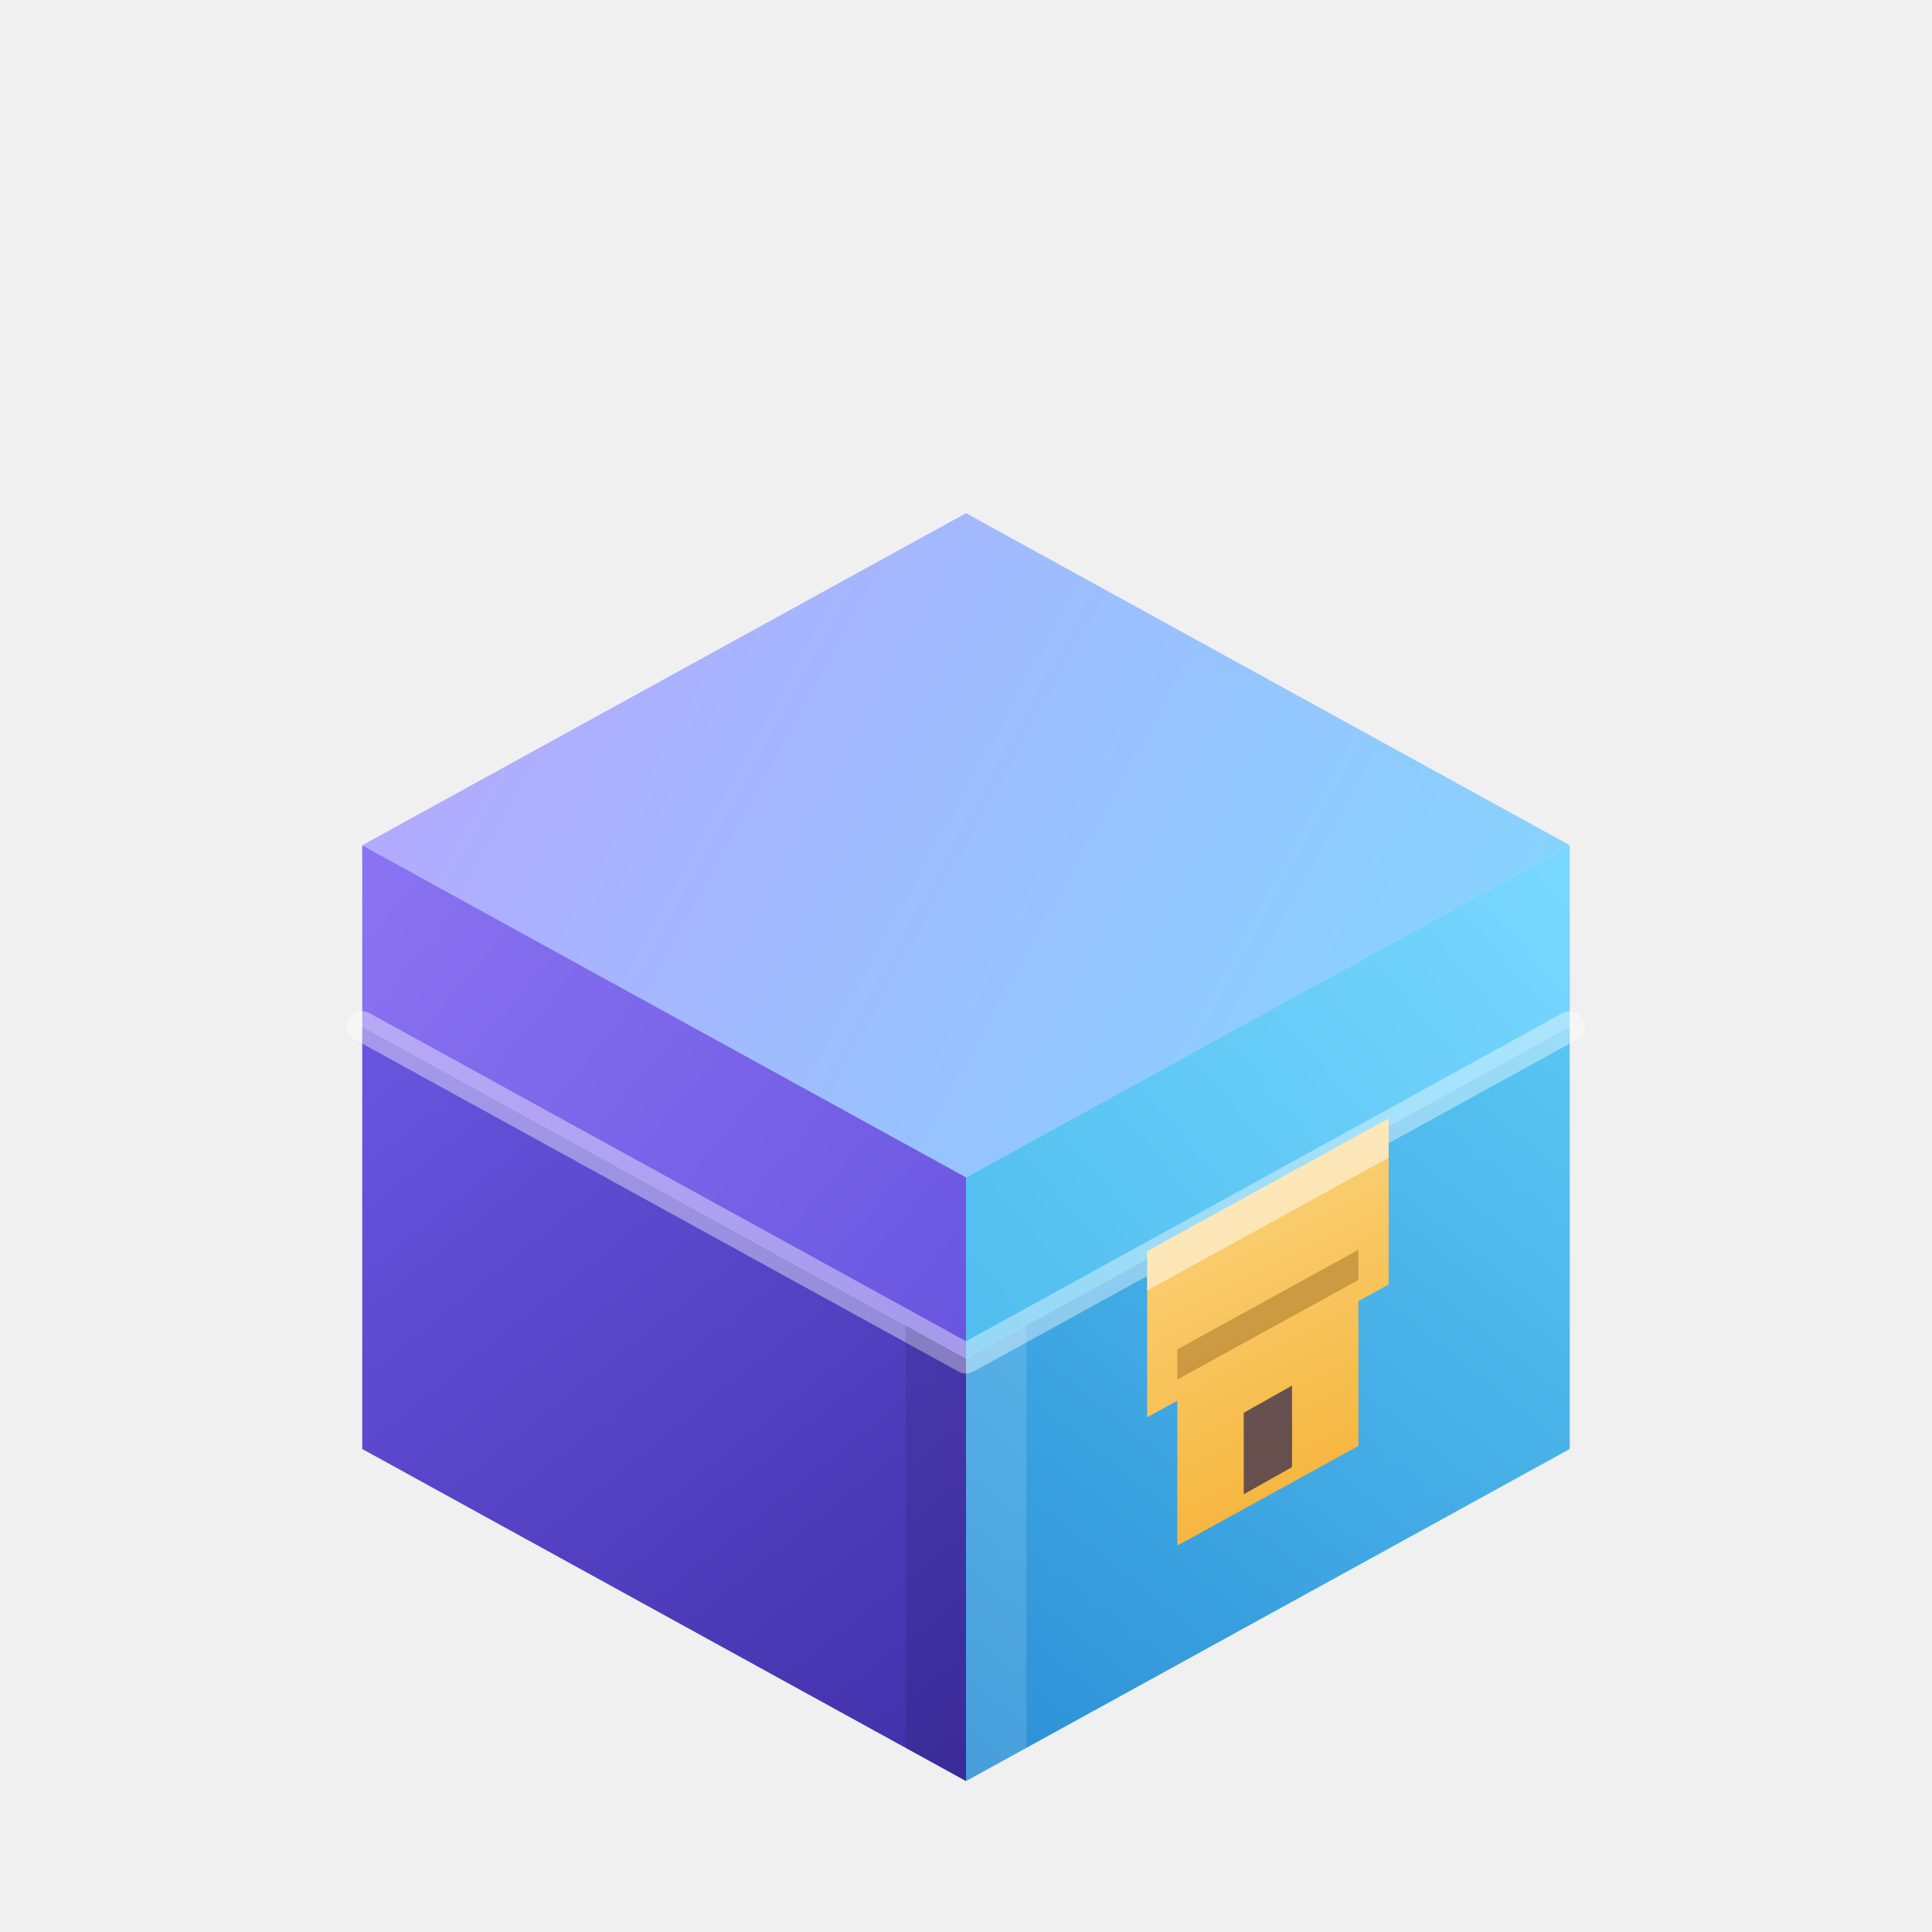
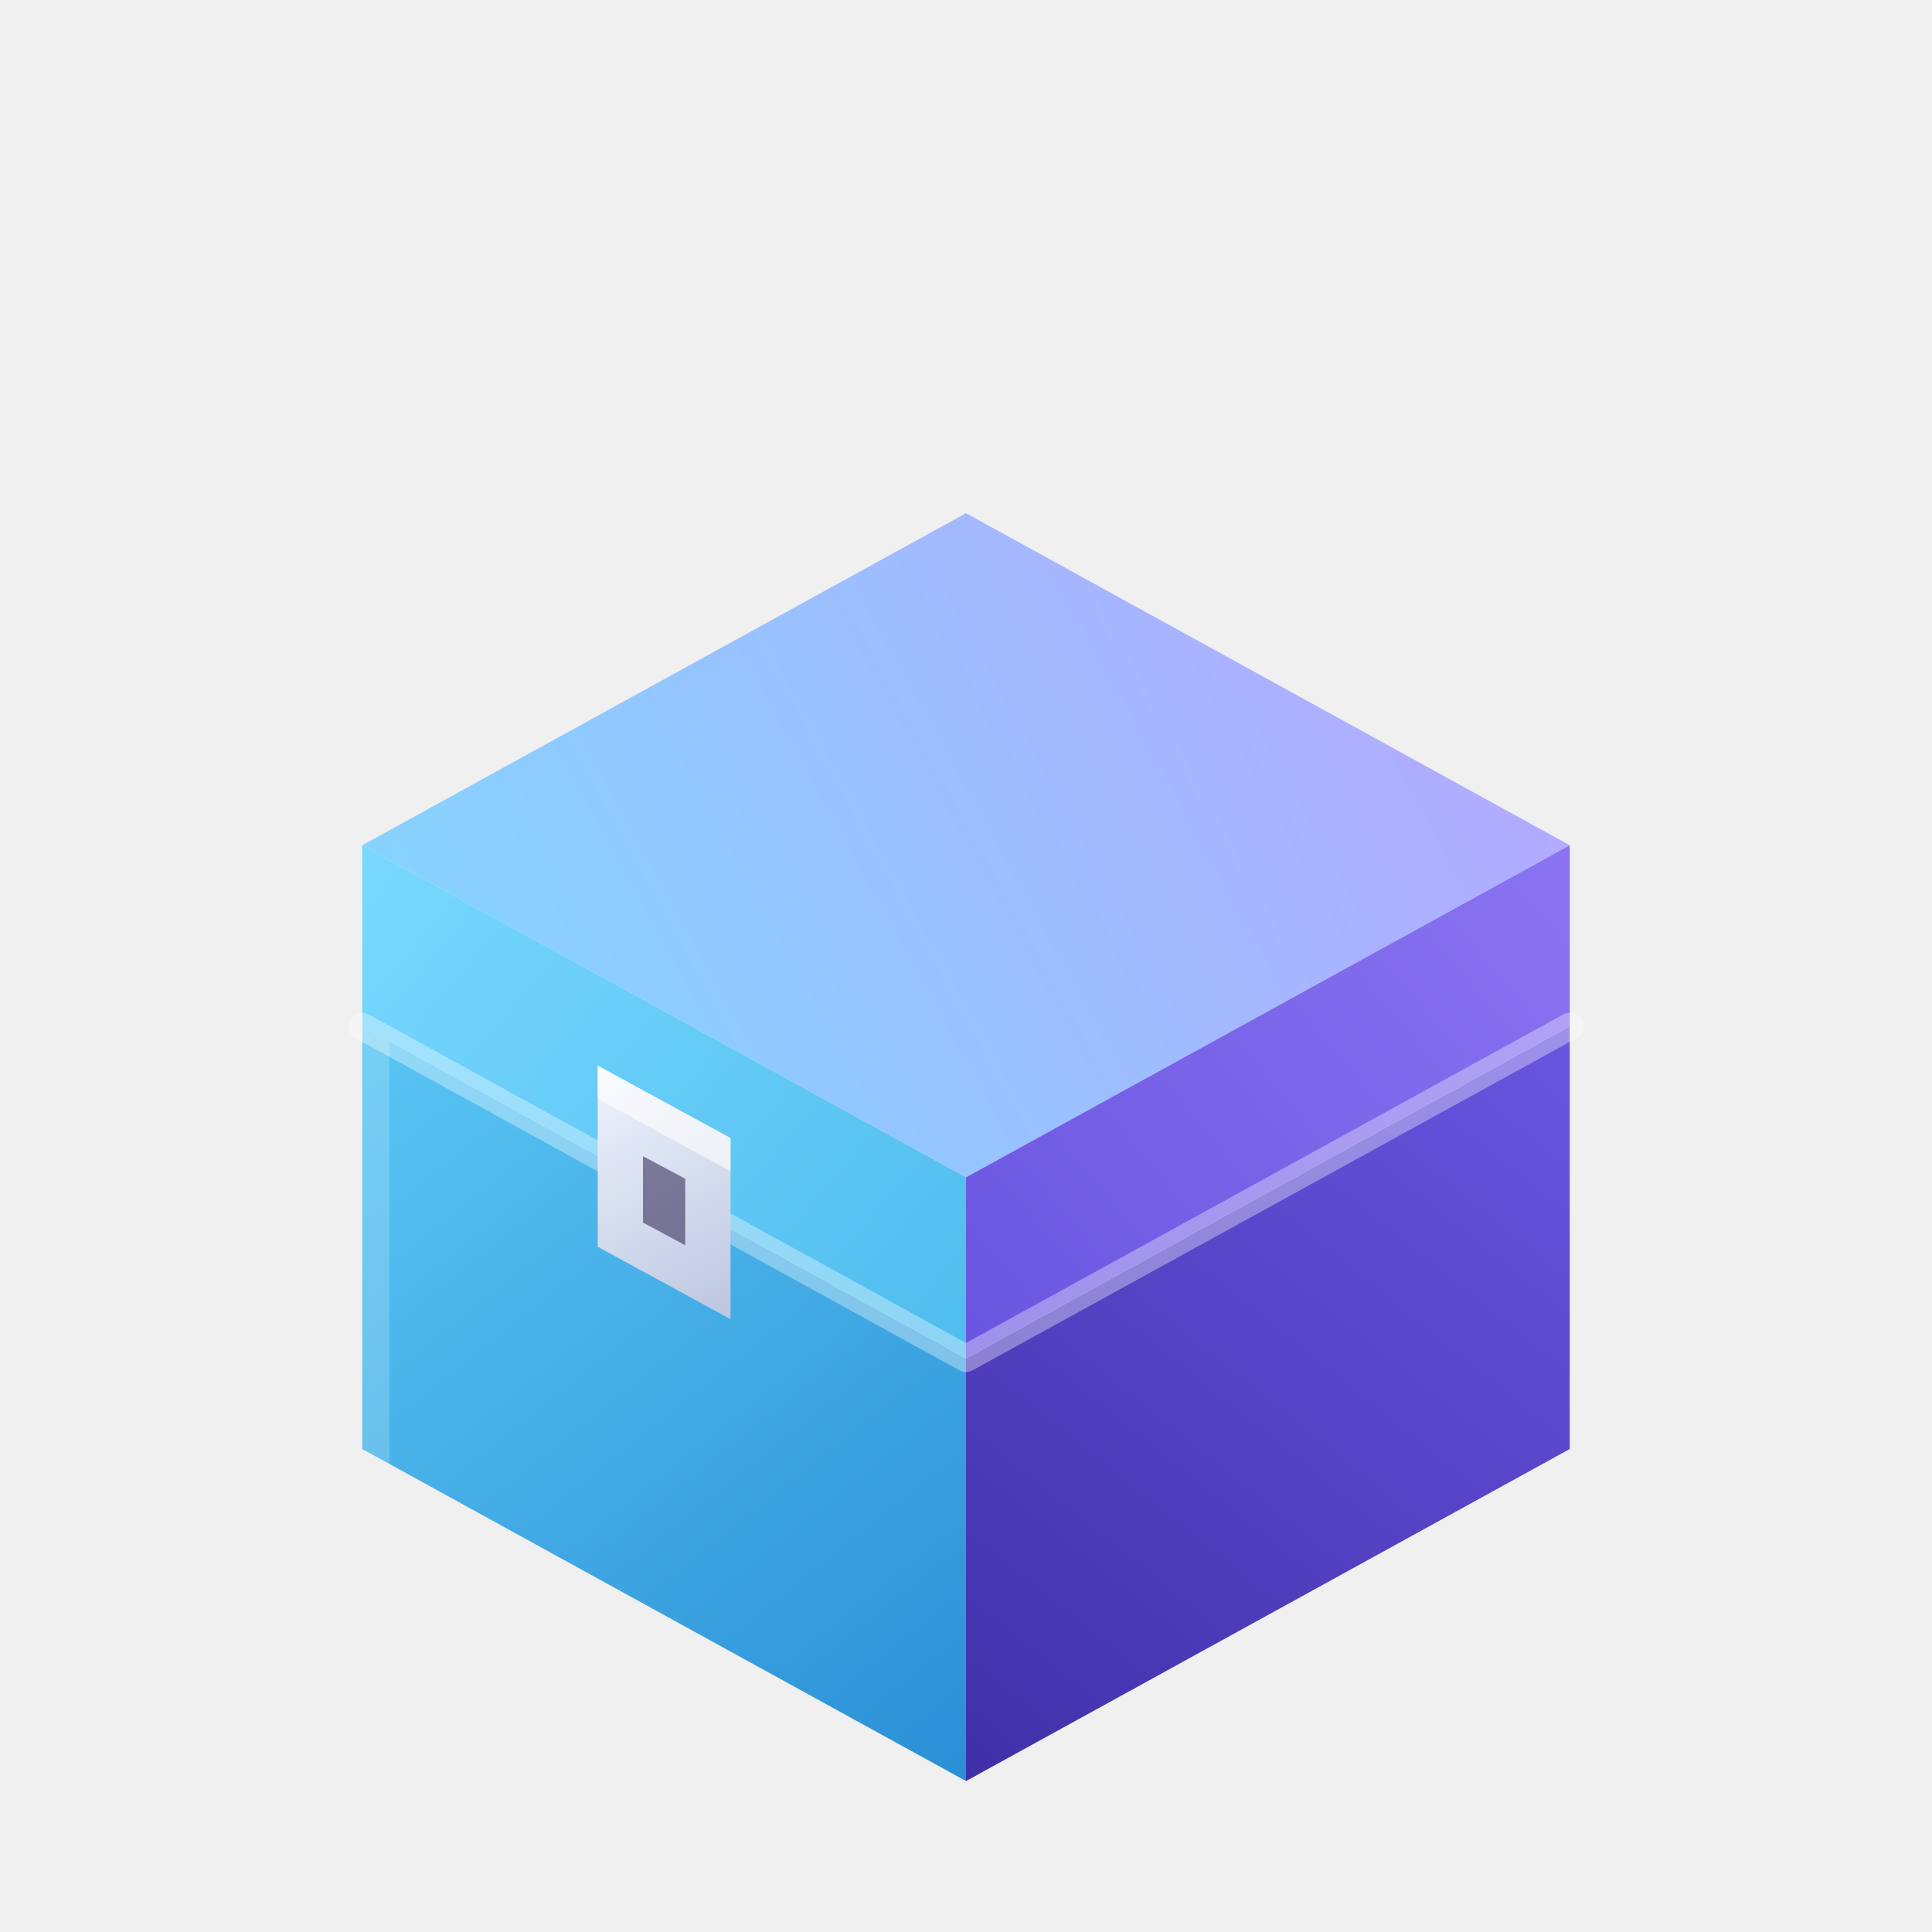
<svg xmlns="http://www.w3.org/2000/svg" viewBox="0 0 128 128" width="128" height="128" role="img" aria-label="Chest Solutions">
  <defs>
-     <linearGradient id="cs-top" x1="24" y1="34" x2="104" y2="78" gradientUnits="userSpaceOnUse">
+     <linearGradient id="cs-top" x1="104" y1="34" x2="24" y2="78" gradientUnits="userSpaceOnUse">
      <stop offset="0" stop-color="#b9a4ff" />
      <stop offset="1" stop-color="#7fd9ff" />
    </linearGradient>
-     <linearGradient id="cs-l-lid" x1="24" y1="56" x2="64" y2="90" gradientUnits="userSpaceOnUse">
+     <linearGradient id="cs-f-lid" x1="64" y1="90" x2="24" y2="56" gradientUnits="userSpaceOnUse">
+       <stop offset="0" stop-color="#4fbdee" />
+       <stop offset="1" stop-color="#79d8ff" />
+     </linearGradient>
+     <linearGradient id="cs-f-body" x1="64" y1="118" x2="24" y2="68" gradientUnits="userSpaceOnUse">
+       <stop offset="0" stop-color="#2b8fd6" />
+       <stop offset="1" stop-color="#59c6f3" />
+     </linearGradient>
+     <linearGradient id="cs-s-lid" x1="104" y1="56" x2="64" y2="90" gradientUnits="userSpaceOnUse">
      <stop offset="0" stop-color="#8a74f2" />
      <stop offset="1" stop-color="#6a55e0" />
    </linearGradient>
-     <linearGradient id="cs-l-body" x1="24" y1="68" x2="64" y2="118" gradientUnits="userSpaceOnUse">
+     <linearGradient id="cs-s-body" x1="104" y1="68" x2="64" y2="118" gradientUnits="userSpaceOnUse">
      <stop offset="0" stop-color="#6a55e0" />
      <stop offset="1" stop-color="#3f30a8" />
    </linearGradient>
-     <linearGradient id="cs-r-lid" x1="64" y1="90" x2="104" y2="56" gradientUnits="userSpaceOnUse">
-       <stop offset="0" stop-color="#4fbdee" />
-       <stop offset="1" stop-color="#79d8ff" />
-     </linearGradient>
-     <linearGradient id="cs-r-body" x1="64" y1="118" x2="104" y2="68" gradientUnits="userSpaceOnUse">
-       <stop offset="0" stop-color="#2b8fd6" />
-       <stop offset="1" stop-color="#59c6f3" />
-     </linearGradient>
-     <linearGradient id="cs-gold" x1="76" y1="60" x2="94" y2="96" gradientUnits="userSpaceOnUse">
-       <stop offset="0" stop-color="#ffe9a8" />
-       <stop offset="1" stop-color="#f5b53c" />
+     <linearGradient id="cs-latch" x1="39" y1="70" x2="49" y2="88" gradientUnits="userSpaceOnUse">
+       <stop offset="0" stop-color="#f2f6ff" />
+       <stop offset="1" stop-color="#b9c4de" />
    </linearGradient>
  </defs>
  <path d="M64 34 104 56 64 78 24 56Z" fill="url(#cs-top)" />
-   <path d="M24 56 64 78v12L24 68Z" fill="url(#cs-l-lid)" />
-   <path d="M64 78 104 56v12L64 90Z" fill="url(#cs-r-lid)" />
-   <path d="M24 68 64 90v28L24 96Z" fill="url(#cs-l-body)" />
-   <path d="M64 90 104 68v28l-40 22Z" fill="url(#cs-r-body)" />
-   <path d="M24 68 64 90 104 68" fill="none" stroke="#ffffff" stroke-opacity="0.4" stroke-width="2" stroke-linejoin="round" stroke-linecap="round" />
-   <path d="M76 82.9 92 74.1v11l-16 8.8Z" fill="url(#cs-gold)" />
-   <path d="M78 89.4 90 82.8v13l-12 6.6Z" fill="url(#cs-gold)" />
-   <path d="M76 82.9 92 74.1v2.6l-16 8.8Z" fill="#ffffff" fill-opacity="0.5" />
-   <path d="M78 89.4 90 82.8v2l-12 6.6Z" fill="#7a4a10" fill-opacity="0.35" />
-   <path d="M82.4 93.6 85.6 91.8v5.4l-3.2 1.8Z" fill="#2a2350" fill-opacity="0.7" />
-   <path d="M64 90 68 87.8v28L64 118Z" fill="#ffffff" fill-opacity="0.13" />
-   <path d="M64 90 60 87.8v28L64 118Z" fill="#000000" fill-opacity="0.1" />
+   <path d="M24 56 64 78v12L24 68Z" fill="url(#cs-f-lid)" />
+   <path d="M64 78 104 56v12L64 90Z" fill="url(#cs-s-lid)" />
+   <path d="M24 68 64 90v28L24 96Z" fill="url(#cs-f-body)" />
+   <path d="M64 90 104 68v28l-40 22Z" fill="url(#cs-s-body)" />
+   <path d="M24 68 64 90 104 68" fill="none" stroke="#ffffff" stroke-opacity="0.35" stroke-width="1.8" stroke-linejoin="round" stroke-linecap="round" />
+   <path d="M39.6 70.6 48.4 75.4v12l-8.8-4.8Z" fill="url(#cs-latch)" />
+   <path d="M39.6 70.6 48.4 75.4v2.2l-8.8-4.8Z" fill="#ffffff" fill-opacity="0.6" />
+   <path d="M42.6 76.6 45.4 78.1v4.4l-2.8-1.5Z" fill="#2a2350" fill-opacity="0.55" />
+   <path d="M24 68v28l1.8 1v-28Z" fill="#ffffff" fill-opacity="0.18" />
</svg>
